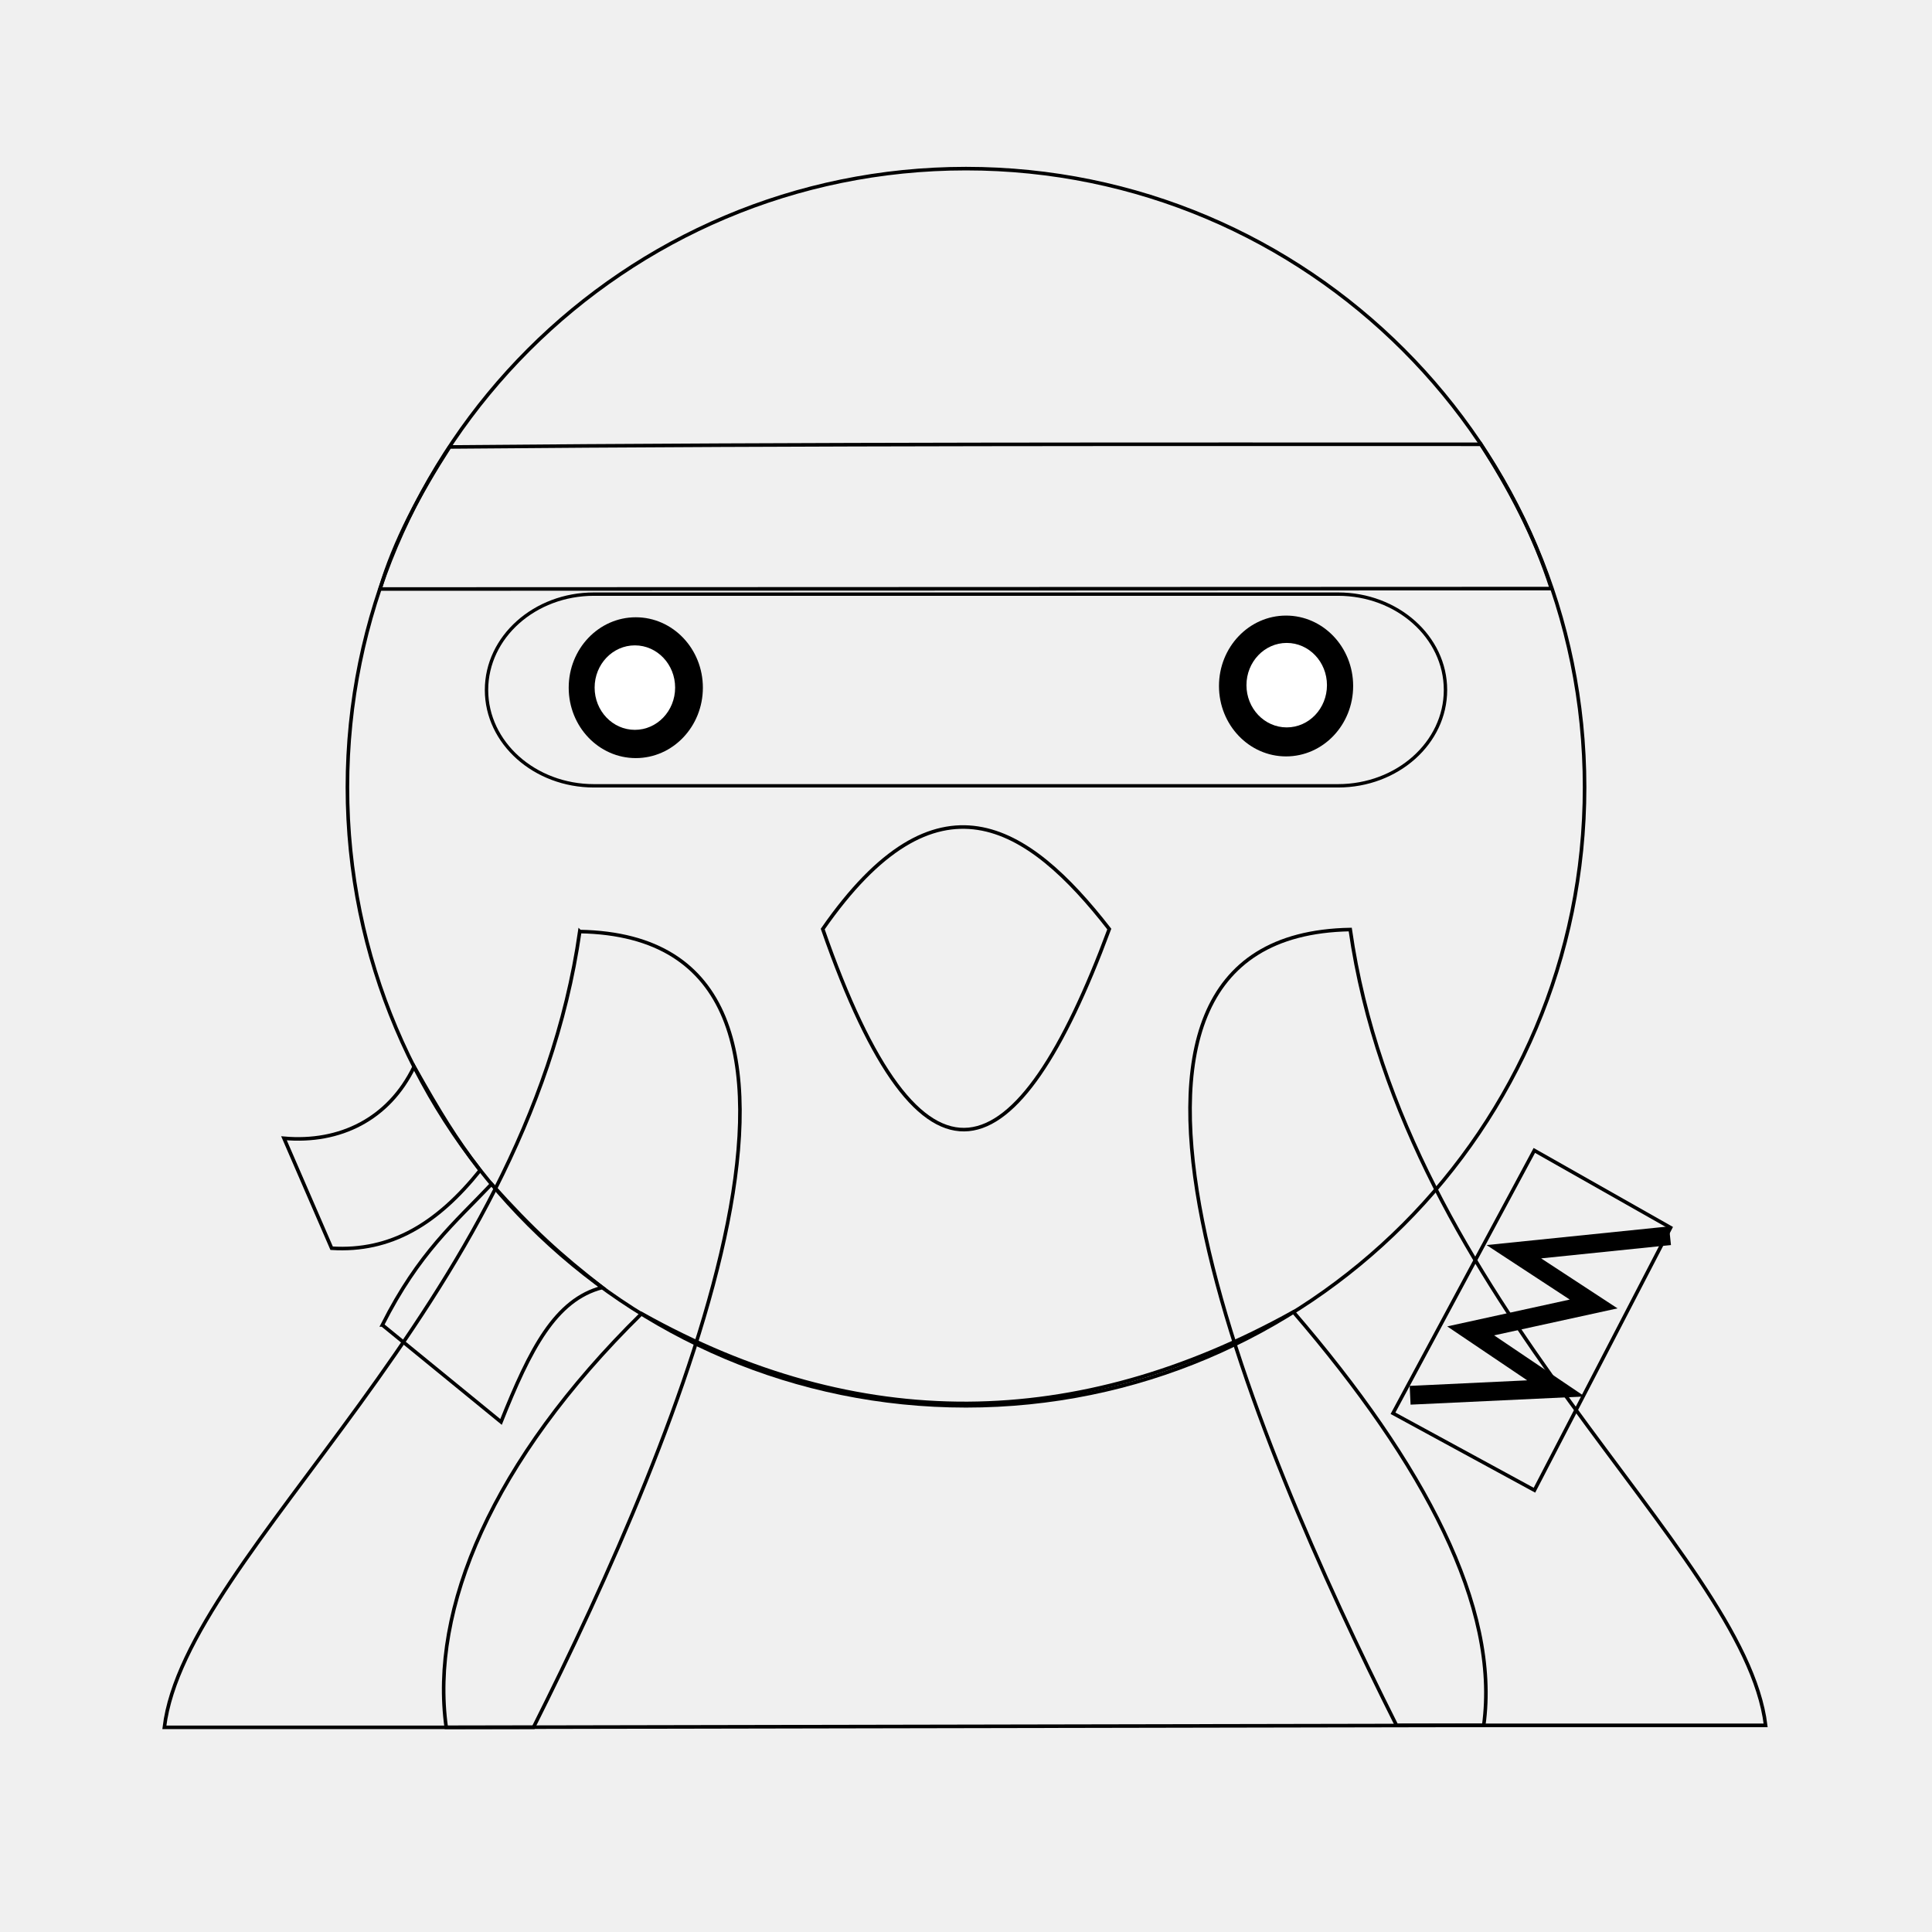
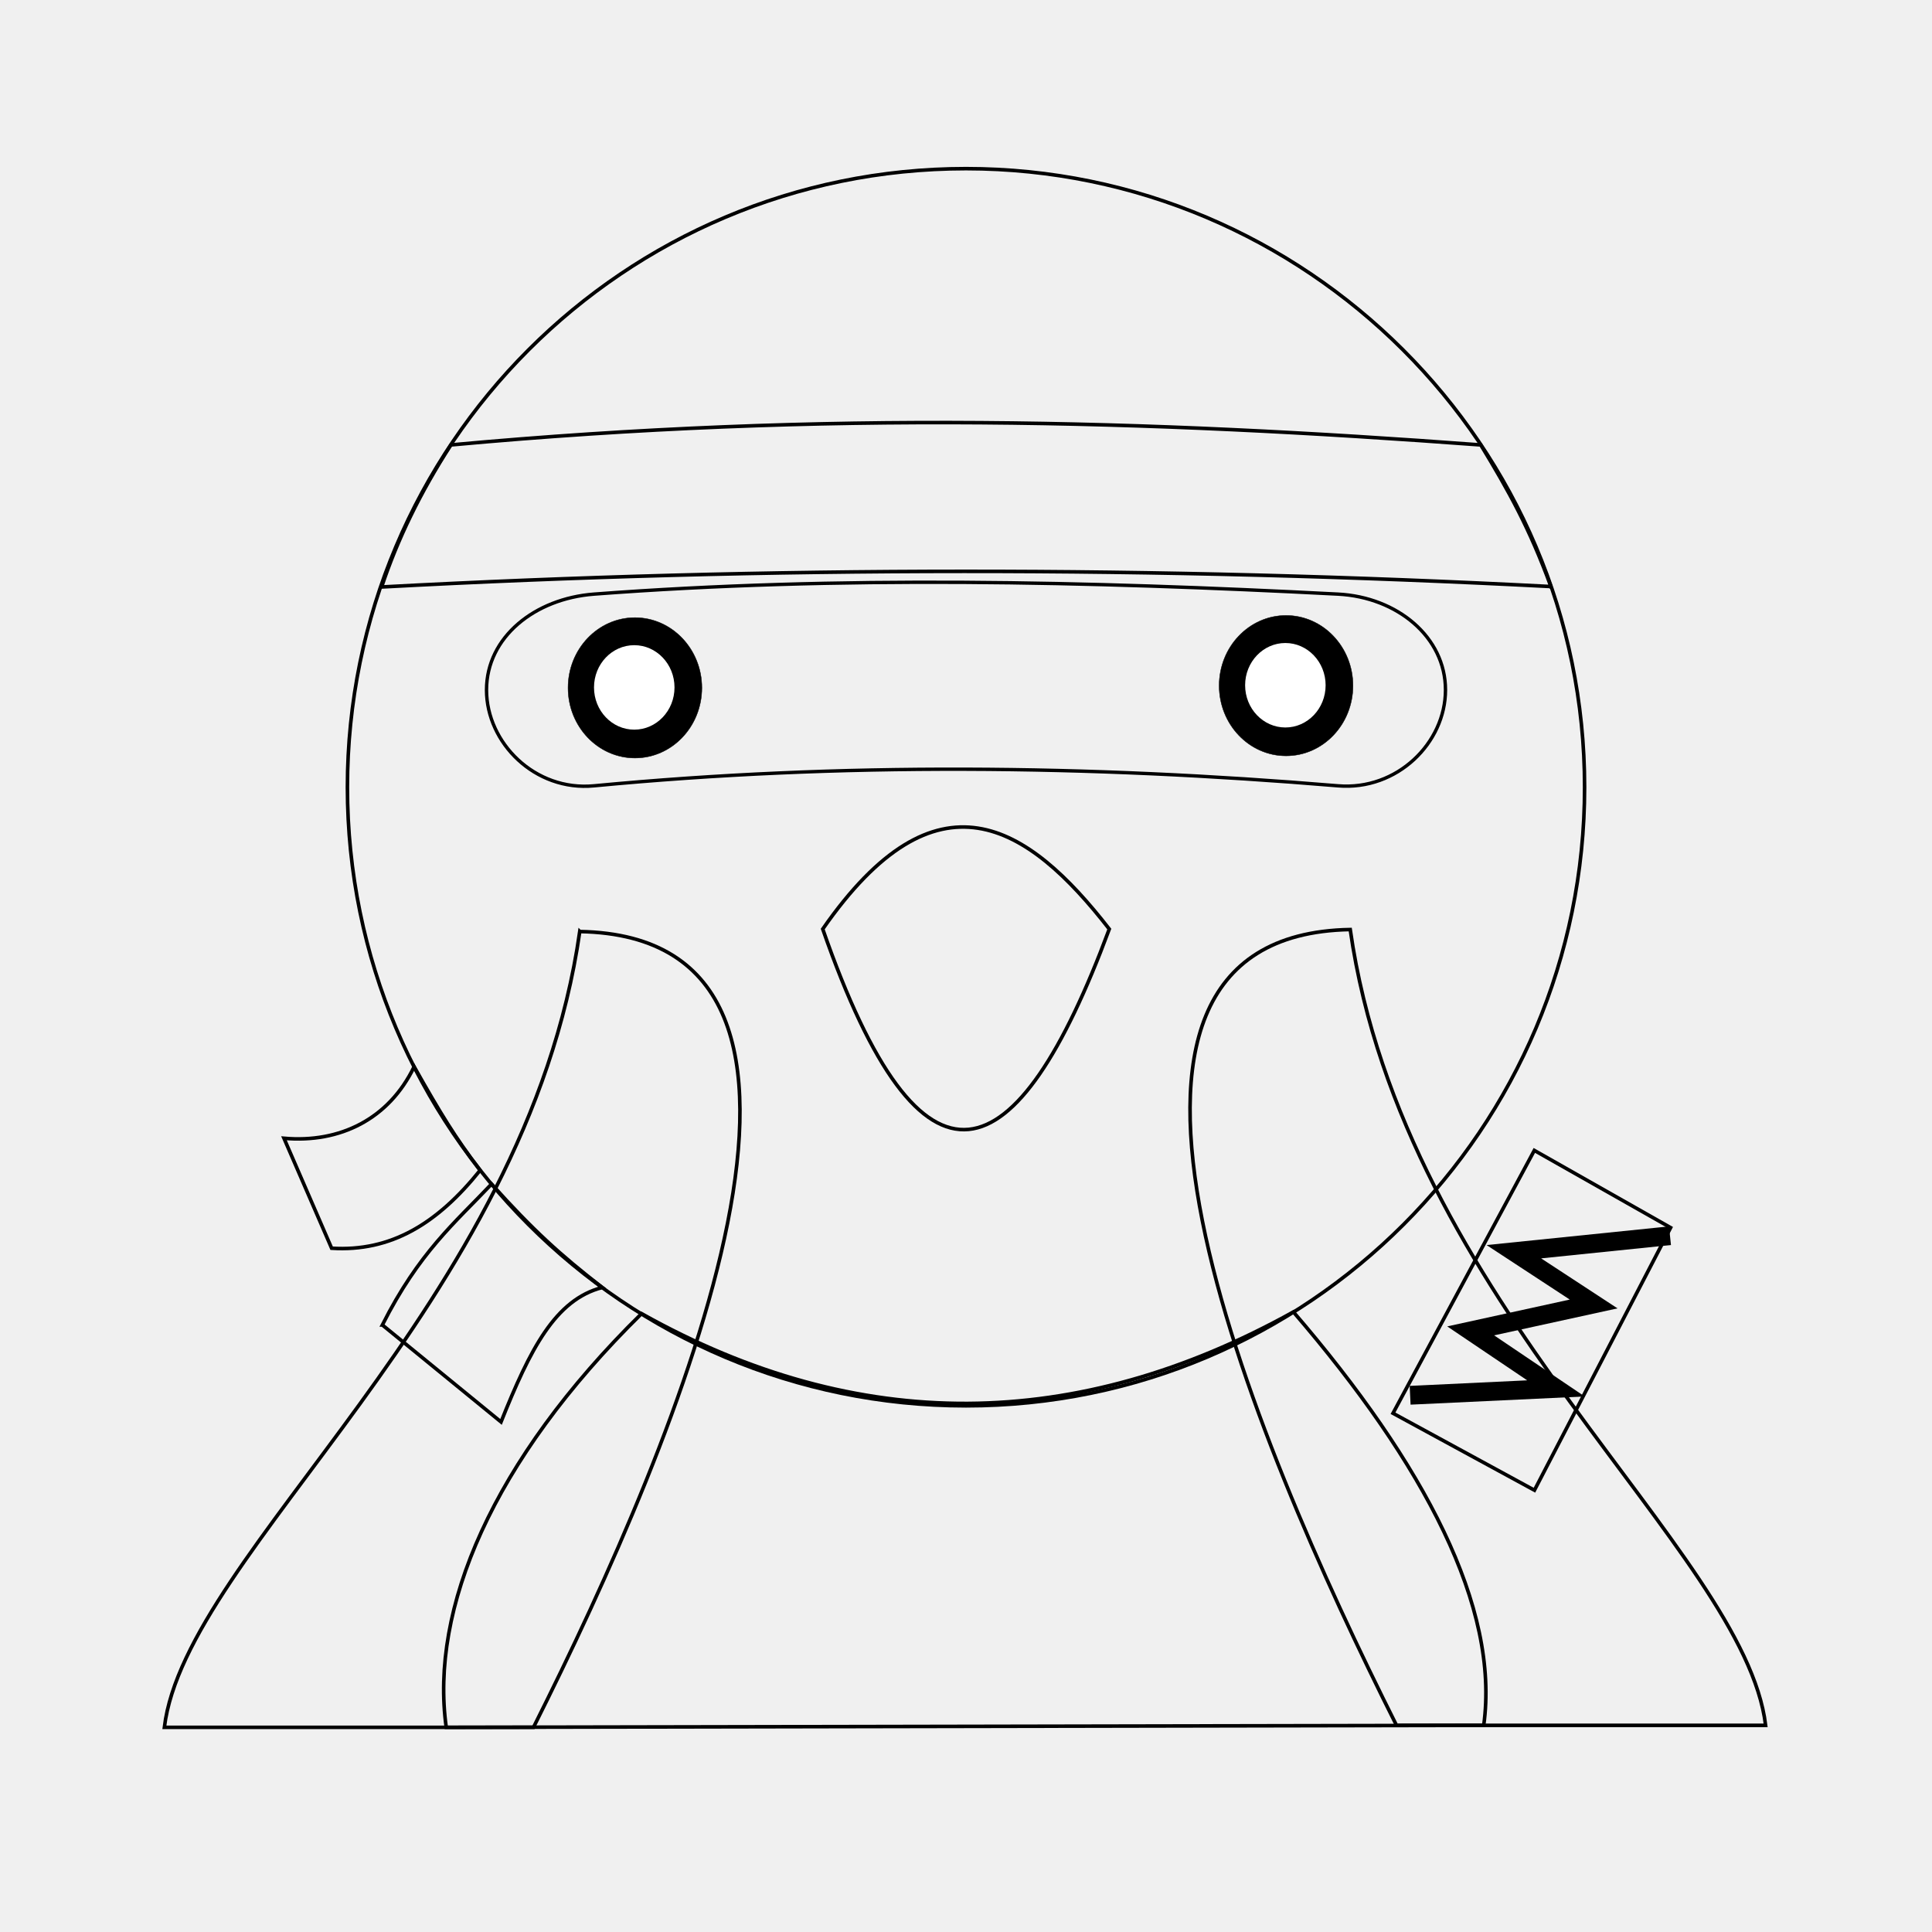
<svg xmlns="http://www.w3.org/2000/svg" id="emoji" viewBox="0 0 72 72" version="1.1">
  <defs id="defs18" />
  <path style="fill:none;stroke:#000000;stroke-width:0.133;stroke-linecap:butt;stroke-linejoin:miter;stroke-miterlimit:4;stroke-dasharray:none;stroke-opacity:1" d="M 57.18,42.873 62.259,45.751 57.184,55.536 51.913,52.668 Z" id="path900" />
  <path style="color:#000000;font-style:normal;font-variant:normal;font-weight:normal;font-stretch:normal;font-size:medium;line-height:normal;font-family:sans-serif;font-variant-ligatures:normal;font-variant-position:normal;font-variant-caps:normal;font-variant-numeric:normal;font-variant-alternates:normal;font-feature-settings:normal;text-indent:0;text-align:start;text-decoration:none;text-decoration-line:none;text-decoration-style:solid;text-decoration-color:#000000;letter-spacing:normal;word-spacing:normal;text-transform:none;writing-mode:lr-tb;direction:ltr;text-orientation:mixed;dominant-baseline:auto;baseline-shift:baseline;text-anchor:start;white-space:normal;shape-padding:0;clip-rule:nonzero;display:inline;overflow:visible;visibility:visible;opacity:1;isolation:auto;mix-blend-mode:normal;color-interpolation:sRGB;color-interpolation-filters:linearRGB;solid-color:#000000;solid-opacity:1;vector-effect:none;fill:#000000;fill-opacity:1;fill-rule:nonzero;stroke:none;stroke-width:0.7;stroke-linecap:square;stroke-linejoin:miter;stroke-miterlimit:4;stroke-dasharray:none;stroke-dashoffset:0;stroke-opacity:1;color-rendering:auto;image-rendering:auto;shape-rendering:auto;text-rendering:auto;enable-background:accumulate" d="m 62.199,45.703 -0.348,0.037 -6.451,0.66 3.1,2.031 -4.566,1 2.98,2.01 -4.029,0.191 -0.35,0.016 0.033,0.699 0.35,-0.016 6.139,-0.289 -3.375,-2.277 4.598,-1.006 -2.846,-1.863 4.488,-0.461 0.35,-0.035 z" id="path925" />
  <path style="fill:none;stroke:#000000;stroke-width:0.133;stroke-linecap:butt;stroke-linejoin:miter;stroke-miterlimit:4;stroke-dasharray:none;stroke-opacity:1" d="m 15.434,39.754 c -0.941,1.951 -2.766,2.851 -4.851,2.666 l 1.776,4.098 c 2.207,0.138 3.936,-0.912 5.534,-2.904 -0.922,-1.205 -1.489,-2.14 -2.459,-3.86 z" id="path882" />
  <path style="fill:none;stroke:#000000;stroke-width:0.133;stroke-linecap:butt;stroke-linejoin:miter;stroke-miterlimit:4;stroke-dasharray:none;stroke-opacity:1" d="m 14.25,49.378 4.422,3.613 c 1.086,-2.719 2.022,-4.555 3.772,-5.01 -1.585,-1.227 -2.601,-2.158 -4.126,-3.854 -1.373,1.449 -2.698,2.542 -4.069,5.251 z" id="path884" />
  <path style="fill:none;stroke:#000000;stroke-width:0.133;stroke-linecap:butt;stroke-linejoin:miter;stroke-miterlimit:4;stroke-dasharray:none;stroke-opacity:1" d="m 23.909,48.955 c -5.582,5.489 -7.892,11.019 -7.279,15.418 l 38.664,-0.074 c 0.605,-4.4 -2.215,-9.739 -7.093,-15.407 -8.061,4.48 -16.211,4.591 -24.292,0.063 z" id="path888" />
-   <circle style="display:inline;fill:none;fill-opacity:1;stroke:#000000;stroke-width:0.133;stroke-linecap:round;stroke-miterlimit:4;stroke-dasharray:none;stroke-opacity:1" id="path838" cx="36" cy="29.337" r="23.053" />
-   <path style="fill:none;stroke:#000000;stroke-width:0.133;stroke-linecap:butt;stroke-linejoin:miter;stroke-miterlimit:4;stroke-dasharray:none;stroke-opacity:1" d="m 55.19,16.557 c 1.036,1.615 1.982,3.371 2.625,5.378 l -43.651,0.016 c 0.519,-1.766 1.471,-3.553 2.592,-5.294 13.803,-0.121 26.364,-0.099 38.433,-0.099 z" id="path870" />
+   <path style="display:inline;fill:none;fill-opacity:1;stroke:#000000;stroke-width:0.133;stroke-linecap:round;stroke-miterlimit:4;stroke-dasharray:none;stroke-opacity:1" d="m 59.053,29.338 c -1e-6,12.732 -10.321,23.053 -23.053,23.053 -12.732,0 -23.053,-10.321 -23.053,-23.053 0,-12.732 10.321,-23.053 23.053,-23.053 12.689,0 23.053,10.321 23.053,23.053 z" id="path838" />
+   <path style="fill:none;stroke:#000000;stroke-width:0.133;stroke-linecap:butt;stroke-linejoin:miter;stroke-miterlimit:4;stroke-dasharray:none;stroke-opacity:1" d="m 57.8,21.859 c -14.672,-0.758 -29.141,-0.758 -43.578,0.016 0.586,-1.766 1.438,-3.52 2.581,-5.294 13.98,-1.284 25.922,-0.924 38.382,3.87e-4 1.048,1.726 1.809,3.088 2.614,5.278 z" id="path870" />
  <path style="fill:none;stroke:#000000;stroke-width:0.133;stroke-linecap:round;stroke-linejoin:miter;stroke-miterlimit:4;stroke-dasharray:none;stroke-opacity:1" d="m 30.661,34.623 c 3.702,10.643 7.241,9.267 10.679,0 -3.054,-3.929 -6.439,-6.097 -10.679,0 z" id="path902" />
-   <path style="color:#000000;font-style:normal;font-variant:normal;font-weight:normal;font-stretch:normal;font-size:medium;line-height:normal;font-family:sans-serif;font-variant-ligatures:normal;font-variant-position:normal;font-variant-caps:normal;font-variant-numeric:normal;font-variant-alternates:normal;font-feature-settings:normal;text-indent:0;text-align:start;text-decoration:none;text-decoration-line:none;text-decoration-style:solid;text-decoration-color:#000000;letter-spacing:normal;word-spacing:normal;text-transform:none;writing-mode:lr-tb;direction:ltr;text-orientation:mixed;dominant-baseline:auto;baseline-shift:baseline;text-anchor:start;white-space:normal;shape-padding:0;clip-rule:nonzero;display:inline;overflow:visible;visibility:visible;opacity:1;isolation:auto;mix-blend-mode:normal;color-interpolation:sRGB;color-interpolation-filters:linearRGB;solid-color:#000000;solid-opacity:1;vector-effect:none;fill:none;fill-opacity:1;fill-rule:nonzero;stroke:#000000;stroke-width:0.126;stroke-linecap:round;stroke-linejoin:miter;stroke-miterlimit:4;stroke-dasharray:none;stroke-dashoffset:0;stroke-opacity:1;color-rendering:auto;image-rendering:auto;shape-rendering:auto;text-rendering:auto;enable-background:accumulate" d="m 22.136,22.141 c -2.211,0 -4.005,1.601 -4.005,3.572 0,1.971 1.794,3.572 4.005,3.572 h 27.728 c 2.211,0 4.005,-1.601 4.005,-3.572 0,-1.971 -1.794,-3.572 -4.005,-3.572 z" id="rect880" />
-   <ellipse style="fill:#000000;fill-opacity:1;stroke:none;stroke-width:0.184;stroke-linecap:round;stroke-miterlimit:4;stroke-dasharray:none;stroke-opacity:1" id="path906" cx="23.694" cy="25.628" rx="2.5" ry="2.624" />
-   <ellipse style="fill:#000000;fill-opacity:1;stroke:none;stroke-width:0.184;stroke-linecap:round;stroke-miterlimit:4;stroke-dasharray:none;stroke-opacity:1" id="path906-6" cx="47.928" cy="25.565" rx="2.5" ry="2.624" />
-   <ellipse style="fill:#ffffff;fill-opacity:1;stroke:none;stroke-width:0.373;stroke-linecap:square;stroke-linejoin:miter;stroke-miterlimit:4;stroke-dasharray:none;stroke-opacity:1" id="path826" cx="23.66" cy="25.625" rx="1.5" ry="1.574" />
-   <ellipse style="fill:#ffffff;fill-opacity:1;stroke:none;stroke-width:0.373;stroke-linecap:square;stroke-linejoin:miter;stroke-miterlimit:4;stroke-dasharray:none;stroke-opacity:1" id="path826-1" cx="47.952" cy="25.534" rx="1.5" ry="1.574" />
+   <path style="color:#000000;font-style:normal;font-variant:normal;font-weight:normal;font-stretch:normal;font-size:medium;line-height:normal;font-family:sans-serif;font-variant-ligatures:normal;font-variant-position:normal;font-variant-caps:normal;font-variant-numeric:normal;font-variant-alternates:normal;font-feature-settings:normal;text-indent:0;text-align:start;text-decoration:none;text-decoration-line:none;text-decoration-style:solid;text-decoration-color:#000000;letter-spacing:normal;word-spacing:normal;text-transform:none;writing-mode:lr-tb;direction:ltr;text-orientation:mixed;dominant-baseline:auto;baseline-shift:baseline;text-anchor:start;white-space:normal;shape-padding:0;clip-rule:nonzero;display:inline;overflow:visible;visibility:visible;opacity:1;isolation:auto;mix-blend-mode:normal;color-interpolation:sRGB;color-interpolation-filters:linearRGB;solid-color:#000000;solid-opacity:1;vector-effect:none;fill:none;fill-opacity:1;fill-rule:nonzero;stroke:#000000;stroke-width:0.126;stroke-linecap:round;stroke-linejoin:miter;stroke-miterlimit:4;stroke-dasharray:none;stroke-dashoffset:0;stroke-opacity:1;color-rendering:auto;image-rendering:auto;shape-rendering:auto;text-rendering:auto;enable-background:accumulate" d="m 22.136,22.141 c -2.205,0.167 -4.005,1.601 -4.005,3.572 0,1.971 1.804,3.782 4.005,3.572 9.18,-0.874 18.43,-0.775 27.728,0 2.203,0.184 4.005,-1.601 4.005,-3.572 0,-1.971 -1.797,-3.458 -4.005,-3.572 -9.339,-0.481 -18.623,-0.689 -27.728,0 z" id="rect880" />
+   <path style="display:inline;fill:#000000;fill-opacity:1;stroke:#000000;stroke-width:0.015;stroke-linecap:round;stroke-miterlimit:4;stroke-dasharray:none;stroke-opacity:1" d="m 26.156,25.633 c 0,1.445 -1.116,2.616 -2.493,2.616 -1.377,0 -2.493,-1.171 -2.493,-2.616 0,-1.445 1.116,-2.616 2.493,-2.616 1.372,0 2.493,1.171 2.493,2.616 z" id="path838-2" />
+   <path style="display:inline;fill:#000000;fill-opacity:1;stroke:#000000;stroke-width:0.015;stroke-linecap:round;stroke-miterlimit:4;stroke-dasharray:none;stroke-opacity:1" d="m 50.421,25.552 c 0,1.445 -1.116,2.616 -2.493,2.616 -1.377,0 -2.493,-1.171 -2.493,-2.616 0,-1.445 1.116,-2.616 2.493,-2.616 1.372,0 2.493,1.171 2.493,2.616 z" id="path838-2-6" />
+   <path style="display:inline;fill:#ffffff;fill-opacity:1;stroke:none;stroke-width:0.009;stroke-linecap:round;stroke-miterlimit:4;stroke-dasharray:none;stroke-opacity:1" d="m 25.137,25.618 c 0,0.869 -0.672,1.574 -1.5,1.574 -0.828,0 -1.5,-0.705 -1.5,-1.574 0,-0.869 0.672,-1.574 1.5,-1.574 0.826,0 1.5,0.705 1.5,1.574 z" id="path838-2-4" />
+   <path style="display:inline;fill:#ffffff;fill-opacity:1;stroke:none;stroke-width:0.009;stroke-linecap:round;stroke-miterlimit:4;stroke-dasharray:none;stroke-opacity:1" d="m 49.402,25.537 c 0,0.869 -0.672,1.574 -1.5,1.574 -0.828,0 -1.5,-0.705 -1.5,-1.574 0,-0.869 0.672,-1.574 1.5,-1.574 0.826,0 1.5,0.705 1.5,1.574 z" id="path838-2-4-4" />
  <path style="fill:none;stroke:#000000;stroke-width:0.133;stroke-linecap:butt;stroke-linejoin:miter;stroke-miterlimit:4;stroke-dasharray:none;stroke-opacity:1" d="M 21.606,34.715 C 19.612,48.648 6.92,57.826 6.125,64.373 h 13.756 c 5.416,-10.783 13.301,-29.451 1.726,-29.657 z" id="path839" />
  <path style="fill:none;stroke:#000000;stroke-width:0.133;stroke-linecap:butt;stroke-linejoin:miter;stroke-miterlimit:4;stroke-dasharray:none;stroke-opacity:1" d="M 50.319,34.641 C 52.313,48.573 65.005,57.751 65.8,64.299 H 52.044 C 46.628,53.516 38.743,34.848 50.319,34.641 Z" id="path839-4" />
</svg>
